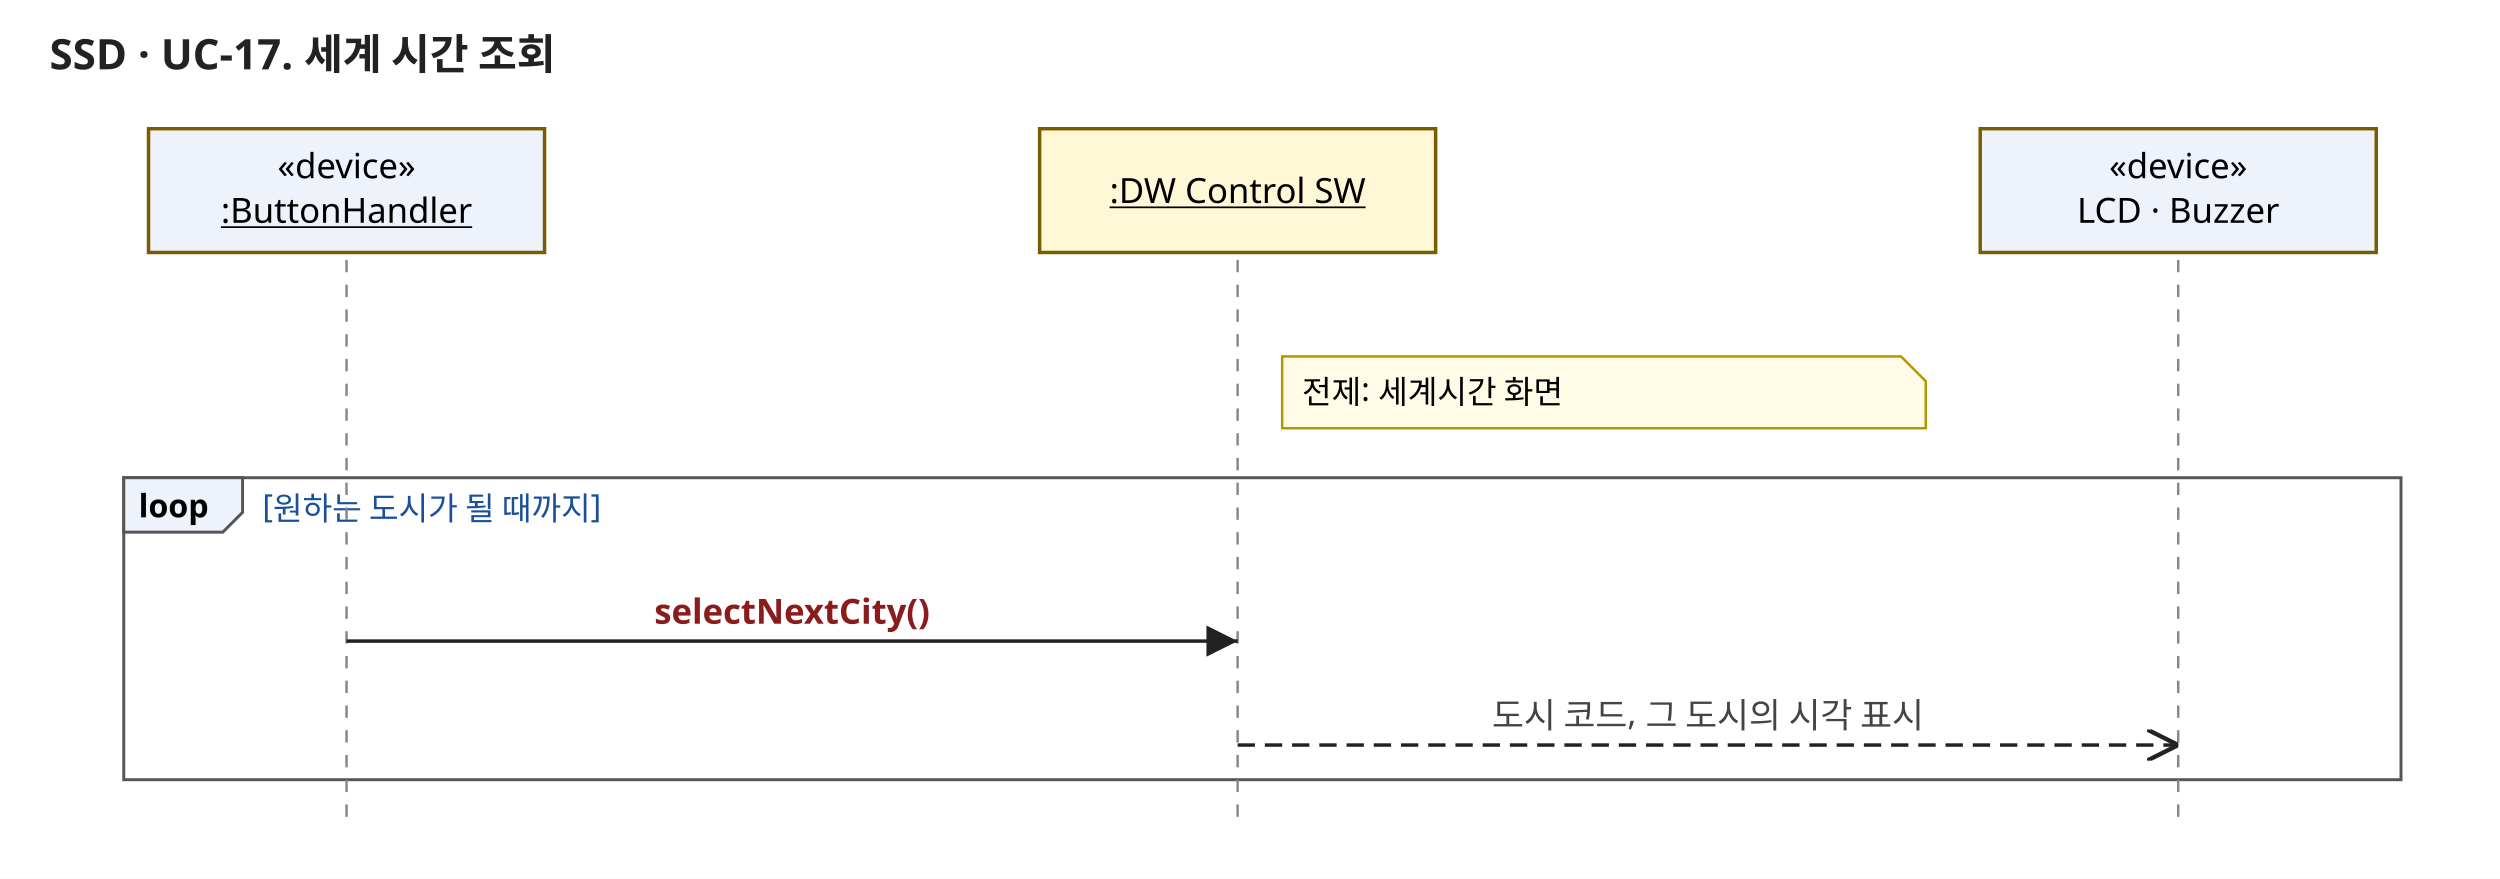
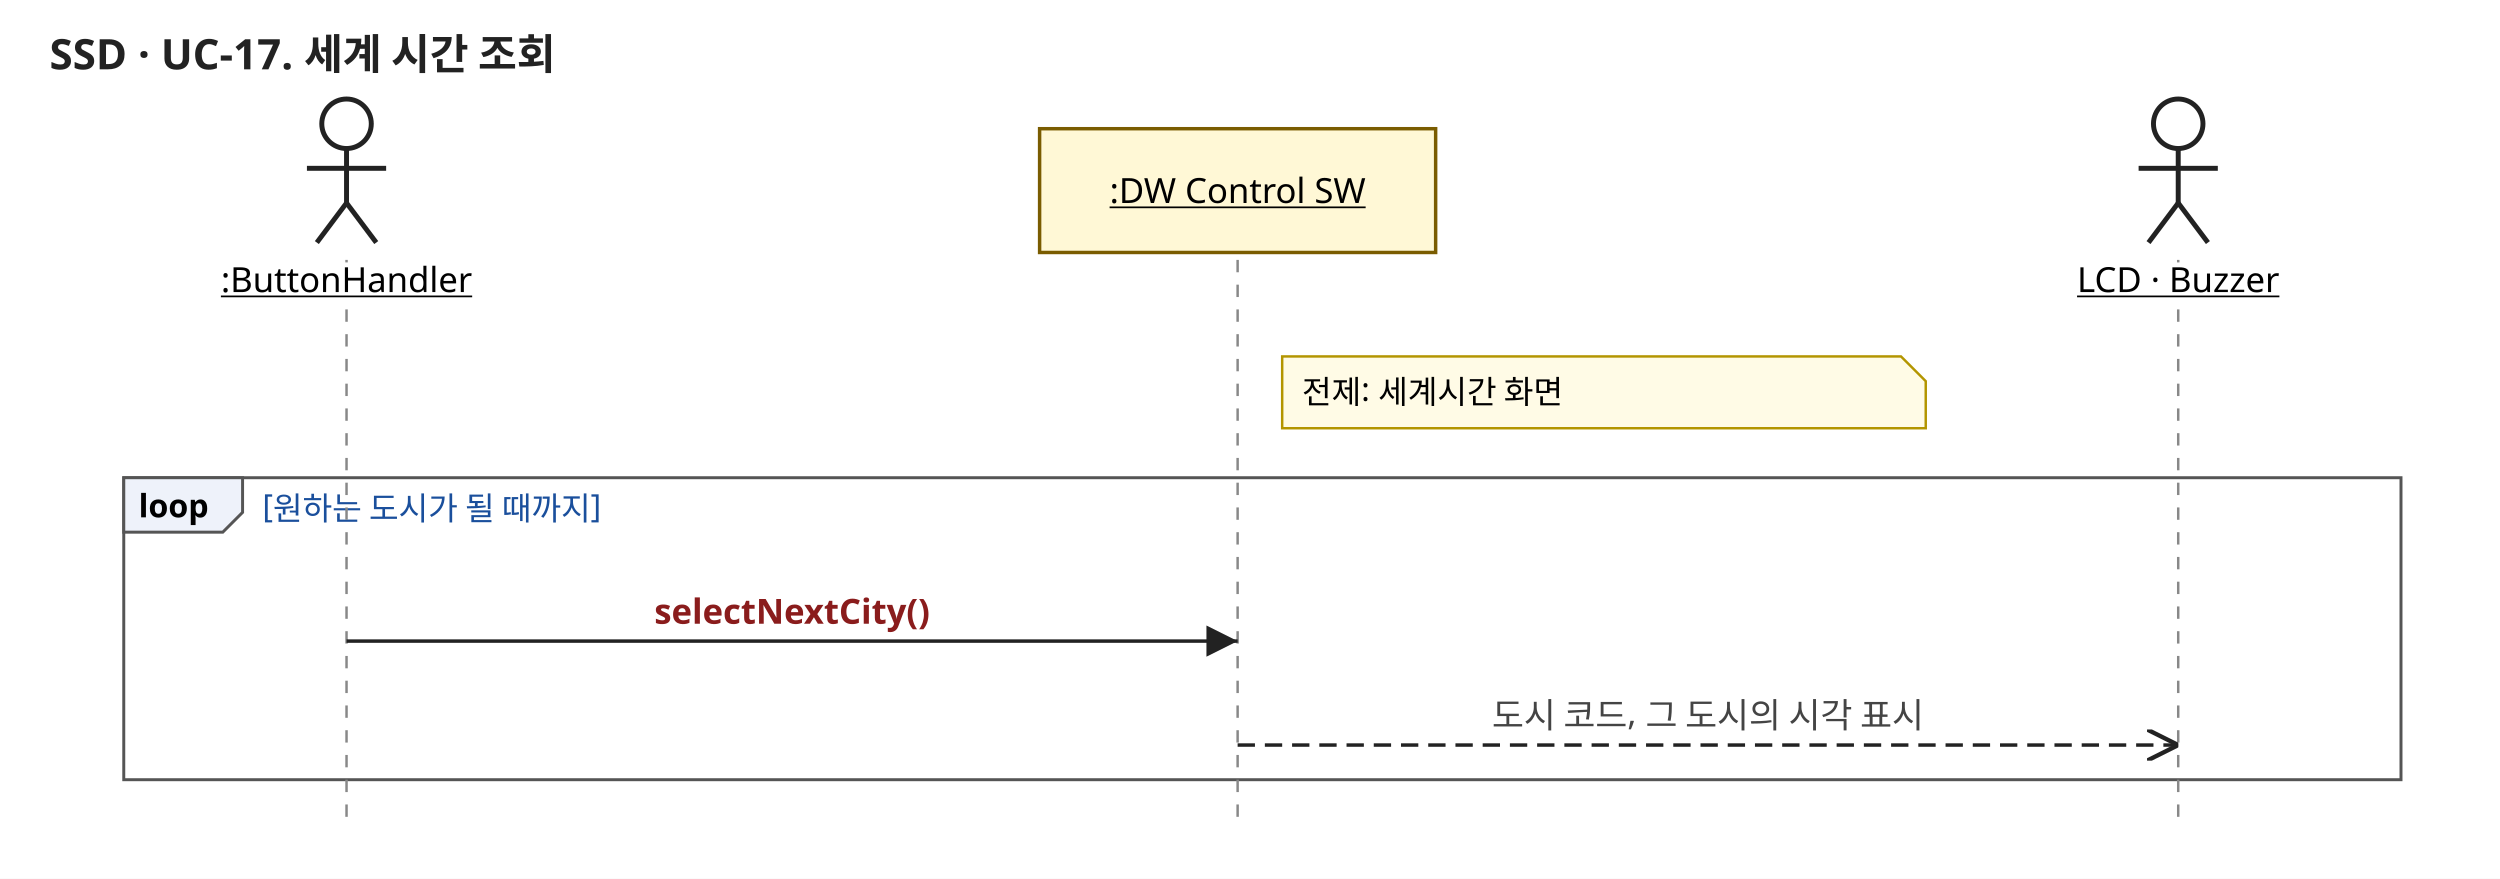
<svg xmlns="http://www.w3.org/2000/svg" width="1010" height="355" viewBox="0 0 1010 355" font-family="Malgun Gothic, Apple SD Gothic Neo, Noto Sans KR, WenQuanYi Zen Hei, sans-serif">
  <defs>
    <marker id="fill" viewBox="0 0 10 10" refX="10" refY="5" markerWidth="9" markerHeight="9" orient="auto">
      <path d="M0,0 L10,5 L0,10 z" fill="#222" />
    </marker>
    <marker id="open" viewBox="0 0 10 10" refX="10" refY="5" markerWidth="9" markerHeight="9" orient="auto">
      <path d="M0,0 L10,5 L0,10" fill="none" stroke="#222" stroke-width="1.4" />
    </marker>
  </defs>
  <rect width="1010" height="355" fill="#fff" />
  <text x="20" y="28" font-size="17" font-weight="bold" fill="#222">SSD · UC-17. 세계 시간 조회</text>
  <rect x="50" y="193" width="920" height="122" fill="none" stroke="#555" stroke-width="1.2" />
  <path d="M50,193 h48 v14 l-8,8 h-40 z" fill="#eef2fa" stroke="#555" stroke-width="1.2" />
  <text x="56" y="209" font-size="13" font-weight="bold">loop</text>
  <text x="106" y="209" font-size="13" fill="#1a4f9c">[원하는 도시가 될 때까지]</text>
  <line x1="140" y1="105" x2="140" y2="335" stroke="#888" stroke-dasharray="5 5" />
-   <rect x="60" y="52" width="160" height="50" fill="#eef2fa" stroke="#7a5c00" stroke-width="1.4" />
-   <text x="140" y="72" text-anchor="middle" font-size="14">«device»</text>
-   <text x="140" y="90" text-anchor="middle" font-size="14" text-decoration="underline">:ButtonHandler</text>
+   <g stroke="#222" stroke-width="2" fill="none">
+     <circle cx="140" cy="50" r="10" />
+     <line x1="140" y1="60" x2="140" y2="82" />
+     <line x1="124" y1="68" x2="156" y2="68" />
+     <line x1="140" y1="82" x2="128" y2="98" />
+     <line x1="140" y1="82" x2="152" y2="98" />
+   </g>
+   <text x="140" y="118" text-anchor="middle" font-size="14" text-decoration="underline" stroke="#fff" stroke-width="4" paint-order="stroke">:ButtonHandler</text>
  <line x1="500" y1="105" x2="500" y2="335" stroke="#888" stroke-dasharray="5 5" />
  <rect x="420" y="52" width="160" height="50" fill="#fff8d6" stroke="#7a5c00" stroke-width="1.4" />
  <text x="500" y="82" text-anchor="middle" font-size="14" text-decoration="underline">:DW Control SW</text>
  <line x1="880" y1="105" x2="880" y2="335" stroke="#888" stroke-dasharray="5 5" />
-   <rect x="800" y="52" width="160" height="50" fill="#eef2fa" stroke="#7a5c00" stroke-width="1.4" />
-   <text x="880" y="72" text-anchor="middle" font-size="14">«device»</text>
-   <text x="880" y="90" text-anchor="middle" font-size="14">LCD · Buzzer</text>
+   <g stroke="#222" stroke-width="2" fill="none">
+     <circle cx="880" cy="50" r="10" />
+     <line x1="880" y1="60" x2="880" y2="82" />
+     <line x1="864" y1="68" x2="896" y2="68" />
+     <line x1="880" y1="82" x2="868" y2="98" />
+     <line x1="880" y1="82" x2="892" y2="98" />
+   </g>
+   <text x="880" y="118" text-anchor="middle" font-size="14" text-decoration="underline" stroke="#fff" stroke-width="4" paint-order="stroke">LCD · Buzzer</text>
  <path d="M518,144 h250 l10,10 v19 h-260 z" fill="#fffbe6" stroke="#b39500" />
  <text x="526" y="163" font-size="13">전제: 세계시간 화면</text>
  <line x1="140" y1="259" x2="500" y2="259" stroke="#222" stroke-width="1.4" marker-end="url(#fill)" />
  <text x="320.0" y="252" text-anchor="middle" font-size="14" font-weight="bold" fill="#8a1c1c">selectNextCity()</text>
  <line x1="500" y1="301" x2="880" y2="301" stroke="#222" stroke-width="1.4" stroke-dasharray="7 4" marker-end="url(#open)" />
  <text x="690.0" y="294" text-anchor="middle" font-size="14" font-weight="normal" fill="#444">도시 코드, 그 도시의 시각 표시</text>
</svg>
